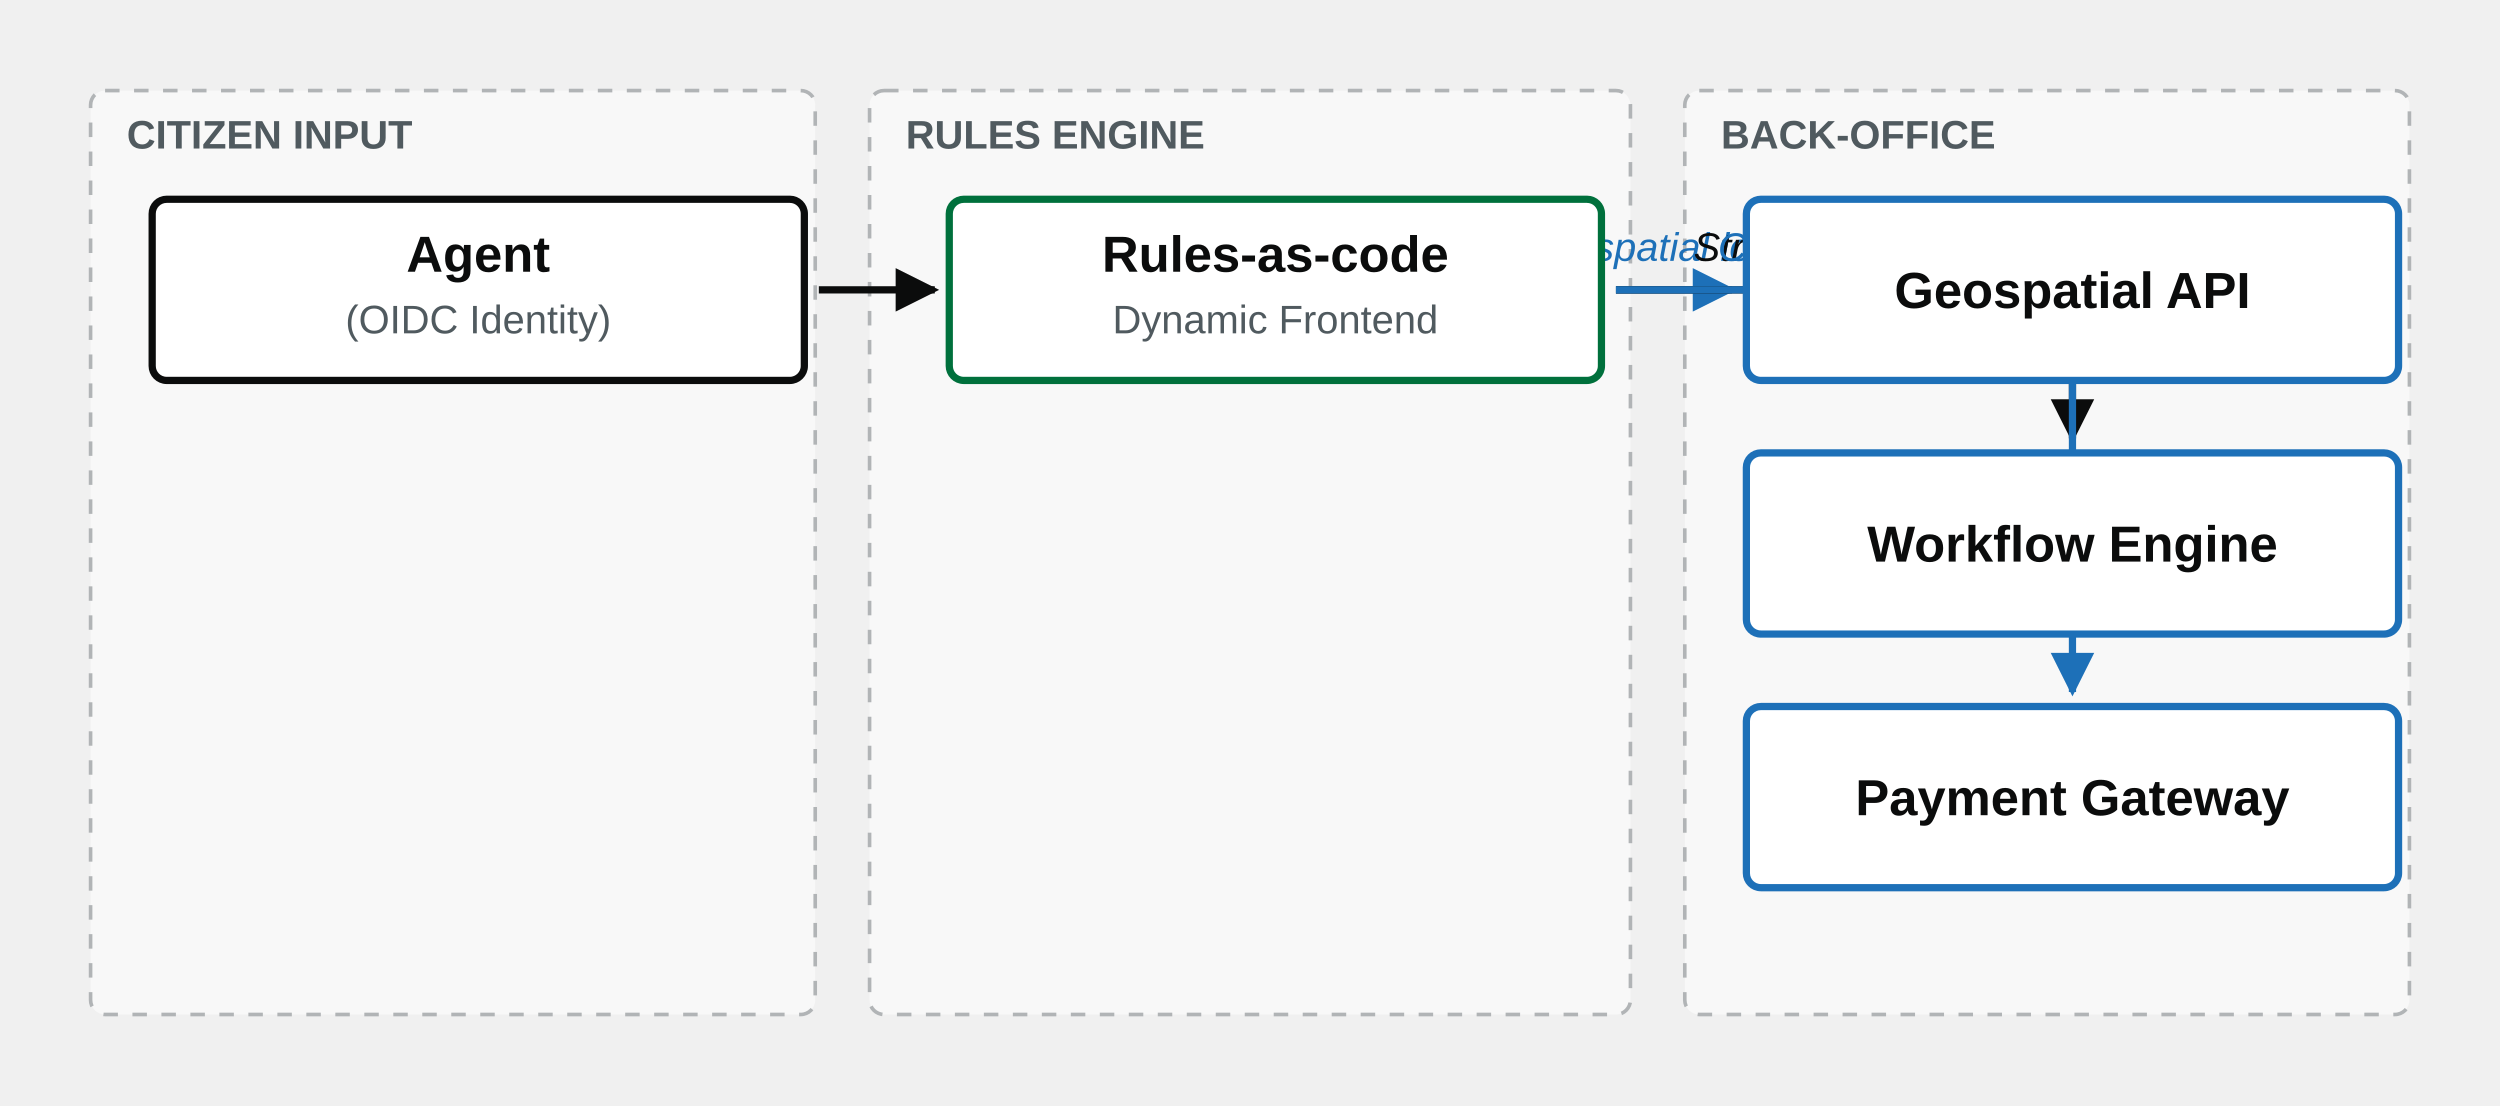
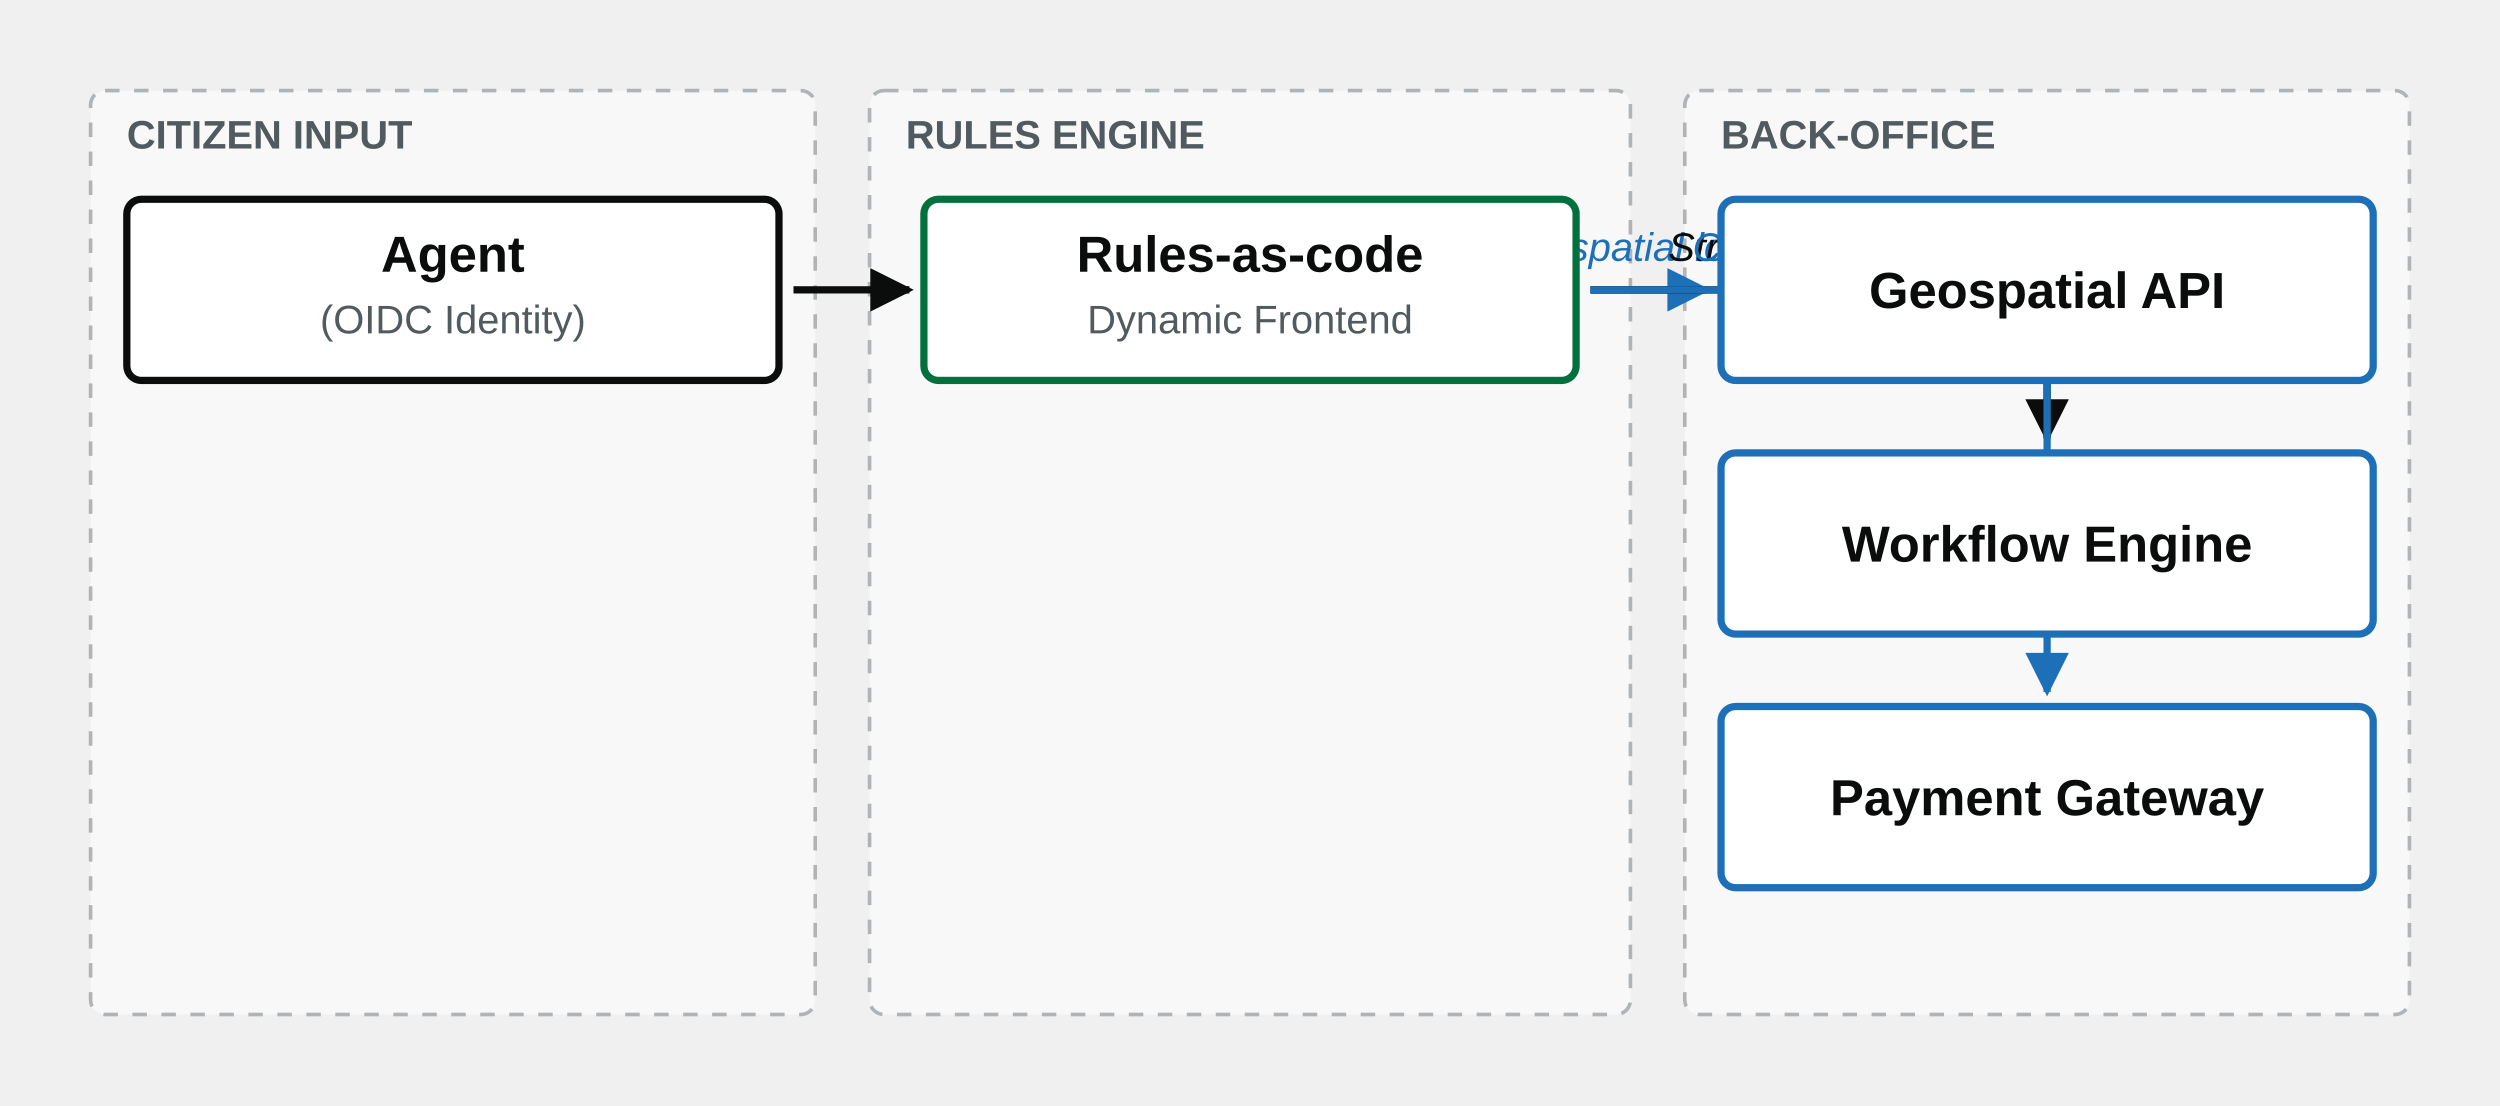
<svg xmlns="http://www.w3.org/2000/svg" viewBox="0 0 690 305" width="100%" height="100%" style="font-family: 'GDS Transport', Arial, sans-serif;">
  <defs>
    <marker id="arrow" viewBox="0 0 10 10" refX="9" refY="5" markerWidth="6" markerHeight="6" orient="auto-start-reverse">
      <path d="M 0 0 L 10 5 L 0 10 z" fill="#0b0c0c" />
    </marker>
    <marker id="arrow-blue" viewBox="0 0 10 10" refX="9" refY="5" markerWidth="6" markerHeight="6" orient="auto-start-reverse">
      <path d="M 0 0 L 10 5 L 0 10 z" fill="#1d70b8" />
    </marker>
  </defs>
  <rect x="25" y="25" width="200" height="255" fill="#f8f8f8" stroke="#b1b4b6" stroke-dasharray="4" rx="4" />
  <text x="35" y="41" font-size="11" font-weight="bold" fill="#505a5f">CITIZEN INPUT</text>
  <rect x="240" y="25" width="210" height="255" fill="#f8f8f8" stroke="#b1b4b6" stroke-dasharray="4" rx="4" />
  <text x="250" y="41" font-size="11" font-weight="bold" fill="#505a5f">RULES ENGINE</text>
  <rect x="465" y="25" width="200" height="255" fill="#f8f8f8" stroke="#b1b4b6" stroke-dasharray="4" rx="4" />
  <text x="475" y="41" font-size="11" font-weight="bold" fill="#505a5f">BACK-OFFICE</text>
-   <line x1="226" y1="80" x2="258" y2="80" stroke="#0b0c0c" stroke-width="2" marker-end="url(#arrow)" />
-   <line x1="446" y1="80" x2="478" y2="80" stroke="#1d70b8" stroke-width="2" marker-end="url(#arrow-blue)" />
-   <text x="462" y="72" font-size="11" font-style="italic" text-anchor="middle" fill="#1d70b8">Live spatial lookup</text>
-   <path d="M 446 80 L 572 80 L 572 121" fill="none" stroke="#0b0c0c" stroke-width="2" marker-end="url(#arrow)" />
-   <text x="509" y="72" font-size="11" font-style="italic" text-anchor="middle" fill="#0b0c0c">Structured JSON</text>
-   <path d="M 446 80 L 572 80 L 572 191" fill="none" stroke="#1d70b8" stroke-width="2" marker-end="url(#arrow-blue)" />
-   <text x="509" y="72" font-size="11" font-style="italic" text-anchor="middle" fill="#1d70b8">Calculates fee</text>
-   <rect x="42" y="55" width="180" height="50" fill="#ffffff" stroke="#0b0c0c" stroke-width="2" rx="4" />
-   <text x="132" y="75" font-size="14" font-weight="bold" text-anchor="middle" fill="#0b0c0c">Agent</text>
-   <text x="132" y="92" font-size="11" text-anchor="middle" fill="#505a5f">(OIDC Identity)</text>
-   <rect x="262" y="55" width="180" height="50" fill="#ffffff" stroke="#00703c" stroke-width="2" rx="4" />
-   <text x="352" y="75" font-size="14" font-weight="bold" text-anchor="middle" fill="#0b0c0c">Rules-as-code</text>
-   <text x="352" y="92" font-size="11" text-anchor="middle" fill="#505a5f">Dynamic Frontend</text>
-   <rect x="482" y="55" width="180" height="50" fill="#ffffff" stroke="#1d70b8" stroke-width="2" rx="4" />
-   <text x="572" y="85" font-size="14" font-weight="bold" text-anchor="middle" fill="#0b0c0c">Geospatial API</text>
-   <rect x="482" y="125" width="180" height="50" fill="#ffffff" stroke="#1d70b8" stroke-width="2" rx="4" />
-   <text x="572" y="155" font-size="14" font-weight="bold" text-anchor="middle" fill="#0b0c0c">Workflow Engine</text>
-   <rect x="482" y="195" width="180" height="50" fill="#ffffff" stroke="#1d70b8" stroke-width="2" rx="4" />
-   <text x="572" y="225" font-size="14" font-weight="bold" text-anchor="middle" fill="#0b0c0c">Payment Gateway</text>
+   <line x1="219" y1="80" x2="251" y2="80" stroke="#0b0c0c" stroke-width="2" marker-end="url(#arrow)" />
+   <line x1="439" y1="80" x2="471" y2="80" stroke="#1d70b8" stroke-width="2" marker-end="url(#arrow-blue)" />
+   <text x="455" y="72" font-size="11" font-style="italic" text-anchor="middle" fill="#1d70b8">Live spatial lookup</text>
+   <path d="M 439 80 L 565 80 L 565 121" fill="none" stroke="#0b0c0c" stroke-width="2" marker-end="url(#arrow)" />
+   <text x="502" y="72" font-size="11" font-style="italic" text-anchor="middle" fill="#0b0c0c">Structured JSON</text>
+   <path d="M 439 80 L 565 80 L 565 191" fill="none" stroke="#1d70b8" stroke-width="2" marker-end="url(#arrow-blue)" />
+   <text x="502" y="72" font-size="11" font-style="italic" text-anchor="middle" fill="#1d70b8">Calculates fee</text>
+   <rect x="35" y="55" width="180" height="50" fill="#ffffff" stroke="#0b0c0c" stroke-width="2" rx="4" />
+   <text x="125" y="75" font-size="14" font-weight="bold" text-anchor="middle" fill="#0b0c0c">Agent</text>
+   <text x="125" y="92" font-size="11" text-anchor="middle" fill="#505a5f">(OIDC Identity)</text>
+   <rect x="255" y="55" width="180" height="50" fill="#ffffff" stroke="#00703c" stroke-width="2" rx="4" />
+   <text x="345" y="75" font-size="14" font-weight="bold" text-anchor="middle" fill="#0b0c0c">Rules-as-code</text>
+   <text x="345" y="92" font-size="11" text-anchor="middle" fill="#505a5f">Dynamic Frontend</text>
+   <rect x="475" y="55" width="180" height="50" fill="#ffffff" stroke="#1d70b8" stroke-width="2" rx="4" />
+   <text x="565" y="85" font-size="14" font-weight="bold" text-anchor="middle" fill="#0b0c0c">Geospatial API</text>
+   <rect x="475" y="125" width="180" height="50" fill="#ffffff" stroke="#1d70b8" stroke-width="2" rx="4" />
+   <text x="565" y="155" font-size="14" font-weight="bold" text-anchor="middle" fill="#0b0c0c">Workflow Engine</text>
+   <rect x="475" y="195" width="180" height="50" fill="#ffffff" stroke="#1d70b8" stroke-width="2" rx="4" />
+   <text x="565" y="225" font-size="14" font-weight="bold" text-anchor="middle" fill="#0b0c0c">Payment Gateway</text>
</svg>
